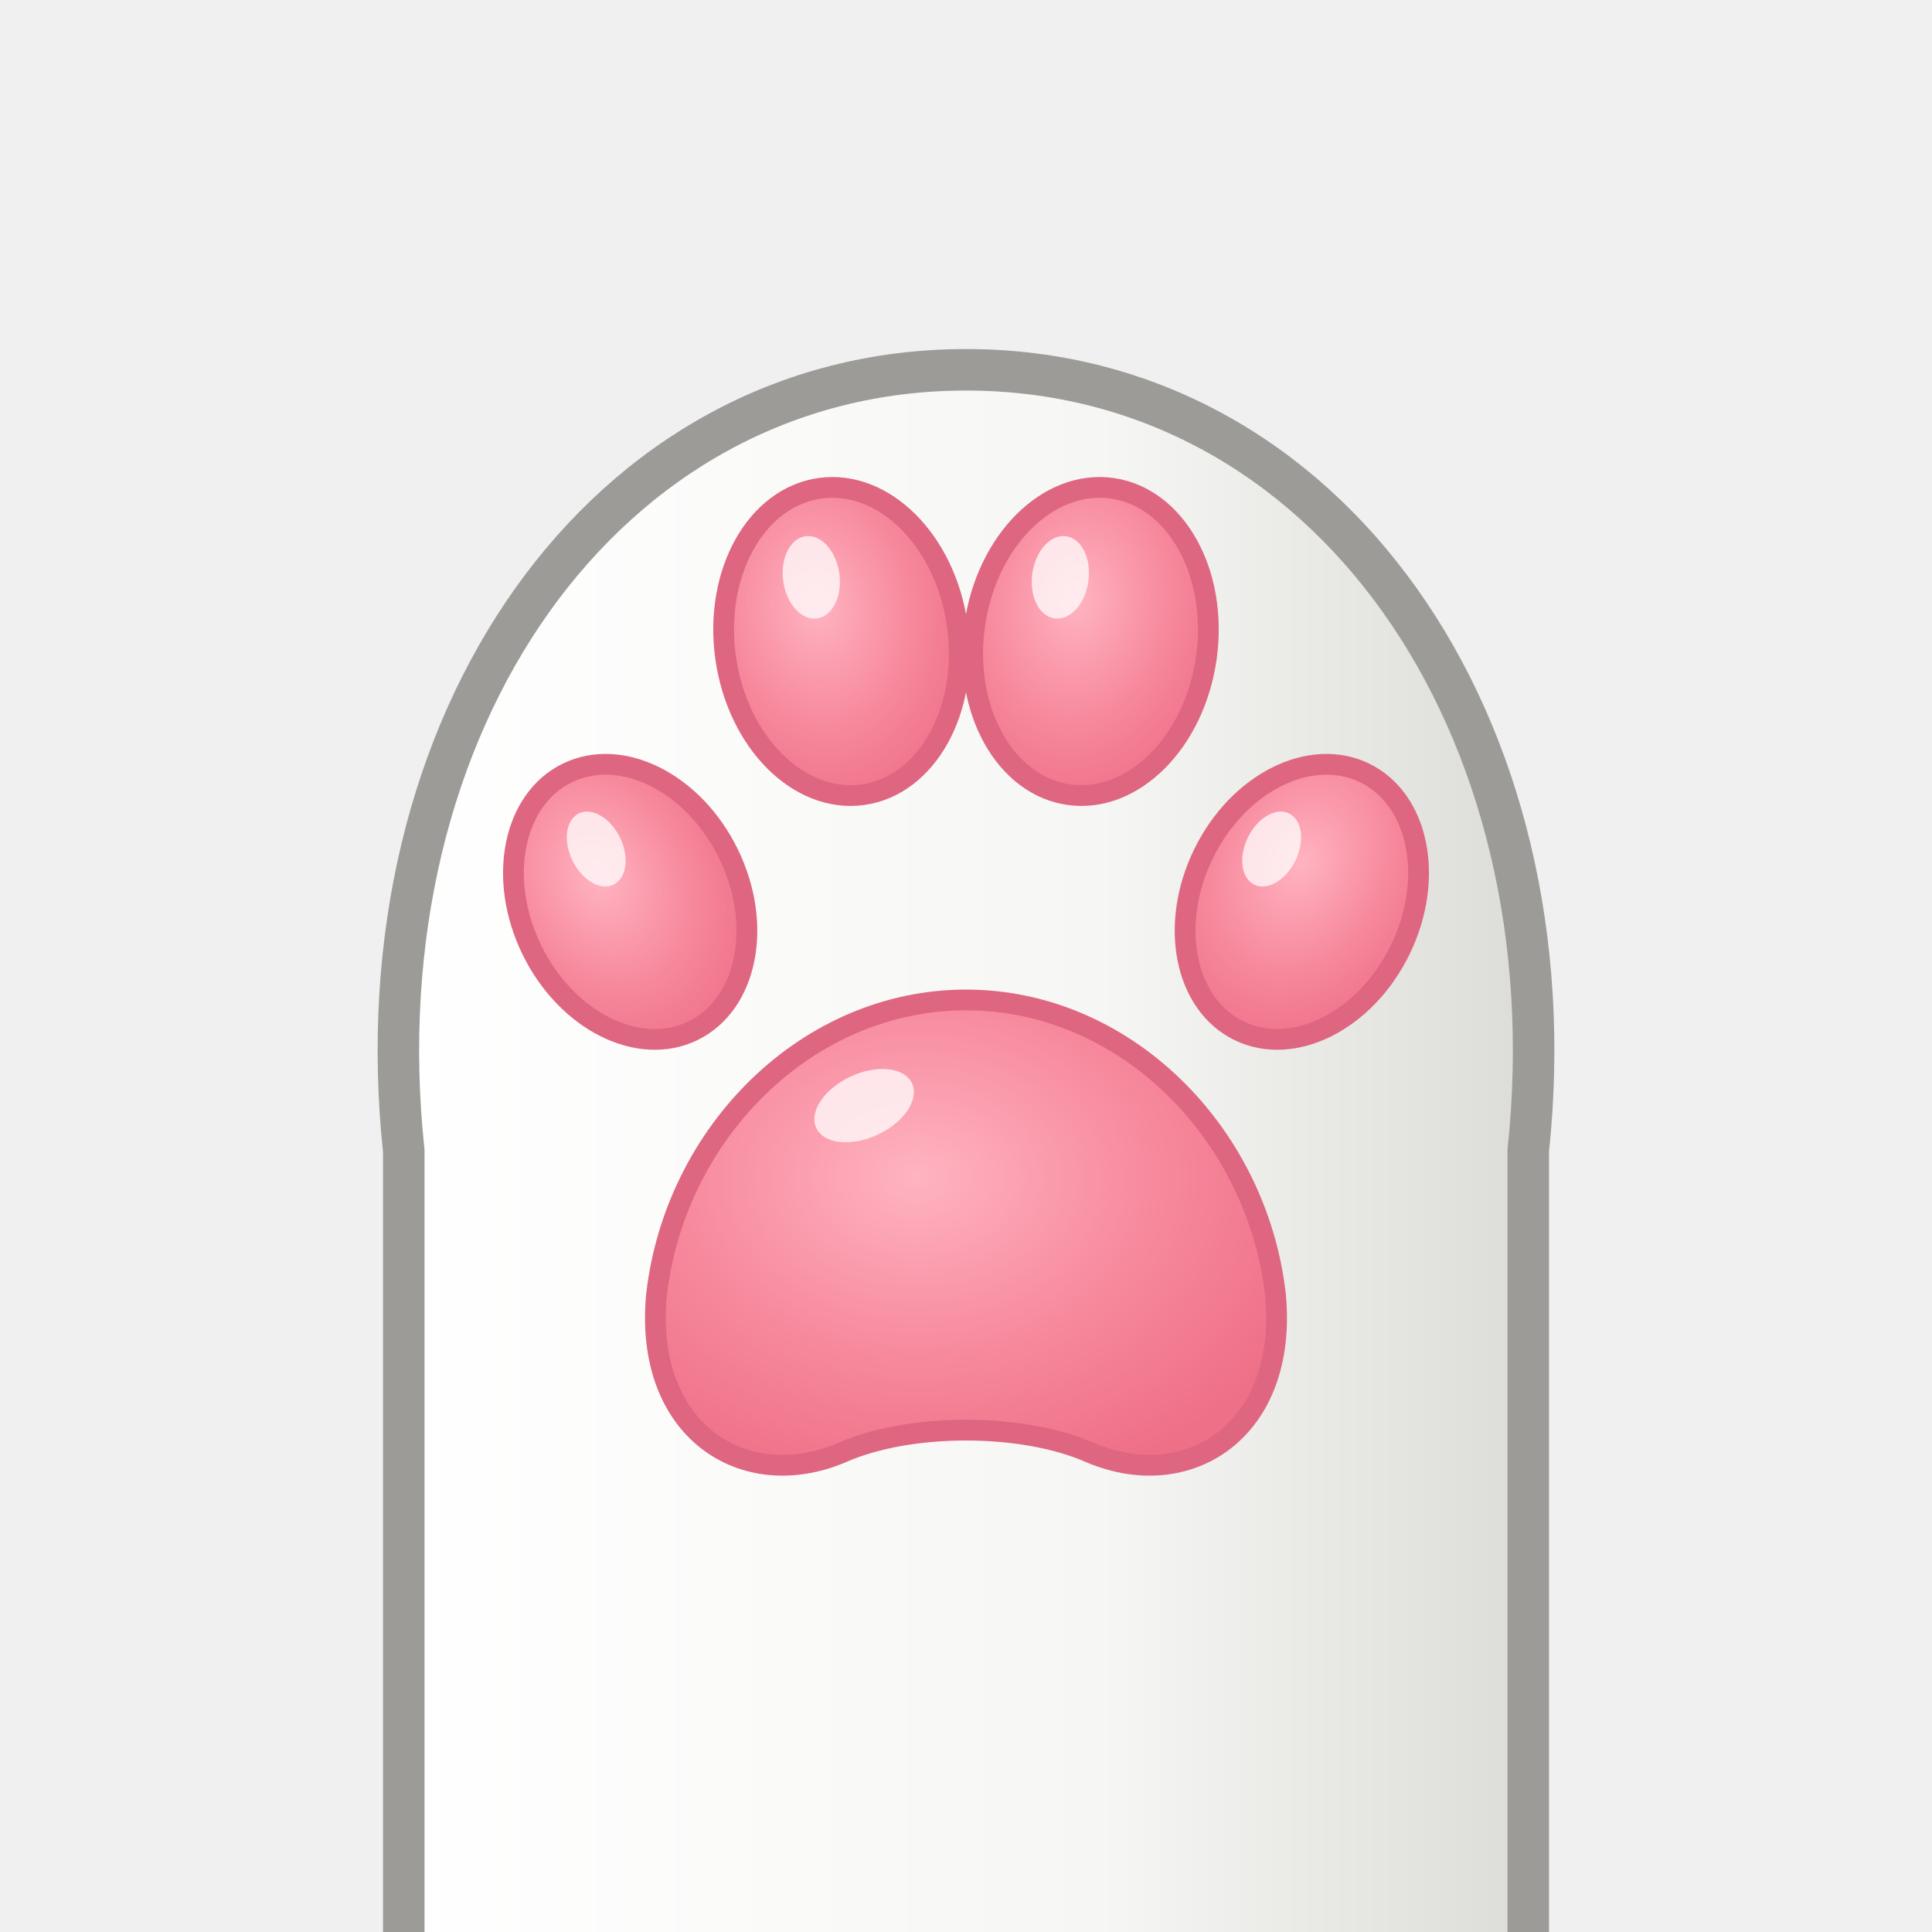
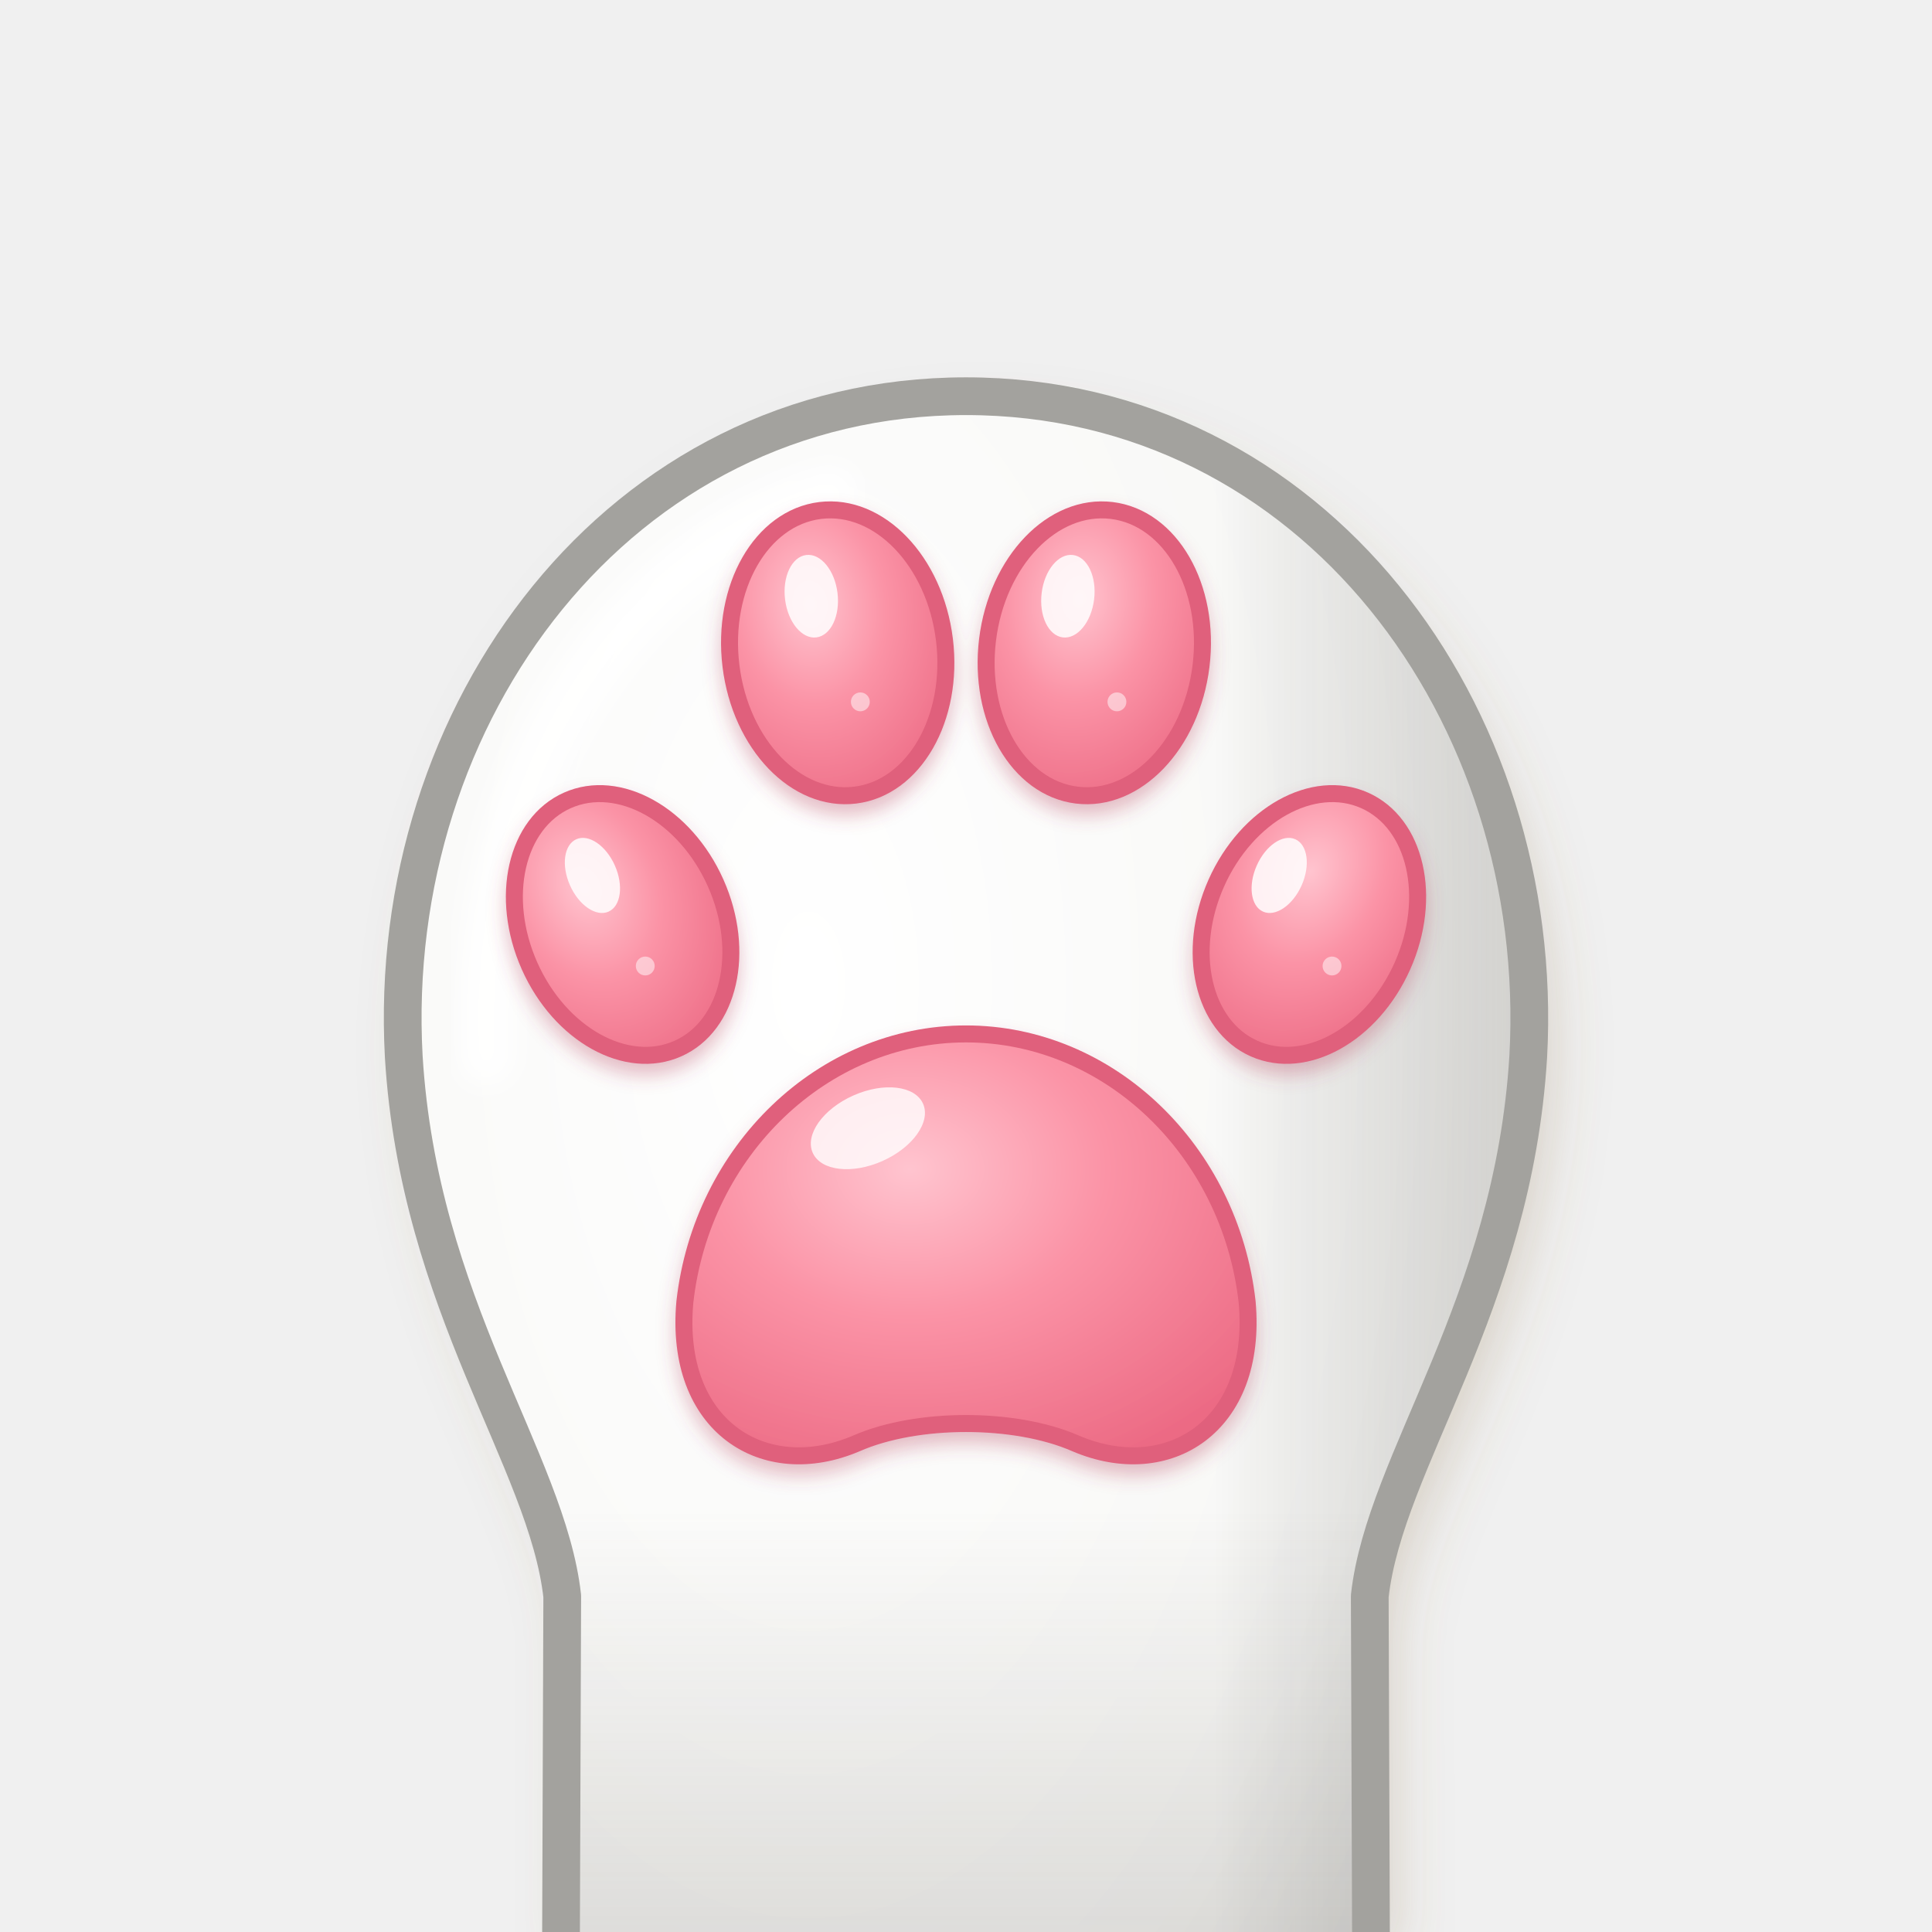
<svg xmlns="http://www.w3.org/2000/svg" viewBox="0 0 1024 1024">
  <defs>
-     <linearGradient id="arm" x1="0" x2="1" y1="0" y2="0">
+     <linearGradient id="bg" x1="0" y1="0" x2="0" y2="1">
+       <stop offset="0" stop-color="#FCF5E6" />
+       <stop offset="1" stop-color="#F2E4C7" />
+     </linearGradient>
+     <radialGradient id="fur" cx=".36" cy=".26" r=".95">
      <stop offset="0" stop-color="#FFFFFF" />
-       <stop offset=".62" stop-color="#F6F6F4" />
-       <stop offset="1" stop-color="#DCDCD8" />
+       <stop offset=".55" stop-color="#F7F7F5" />
+       <stop offset=".85" stop-color="#E4E4E1" />
+       <stop offset="1" stop-color="#D2D2CF" />
+     </radialGradient>
+     <linearGradient id="low" gradientUnits="userSpaceOnUse" x1="0" y1="800" x2="0" y2="1060">
+       <stop offset="0" stop-color="#6E6A64" stop-opacity="0" />
+       <stop offset="1" stop-color="#6E6A64" stop-opacity=".22" />
    </linearGradient>
-     <radialGradient id="pad" cx=".42" cy=".38" r=".7">
-       <stop offset="0" stop-color="#FFB3C1" />
-       <stop offset=".55" stop-color="#F7899D" />
-       <stop offset="1" stop-color="#EE6F88" />
+     <linearGradient id="side" x1="0" x2="1">
+       <stop offset="0" stop-color="#000" stop-opacity="0" />
+       <stop offset=".72" stop-color="#000" stop-opacity="0" />
+       <stop offset="1" stop-color="#6E6A64" stop-opacity=".22" />
+     </linearGradient>
+     <radialGradient id="pad" cx=".4" cy=".32" r=".78">
+       <stop offset="0" stop-color="#FFC4CF" />
+       <stop offset=".45" stop-color="#FB93A6" />
+       <stop offset="1" stop-color="#EC6A84" />
    </radialGradient>
-     <clipPath id="clipArm">
-       <path id="armp" d="M 214 1500 L 214 610 C 190 384 320 196 512 196 C 704 196 834 384 810 610 L 810 1500 Z" />
+     <filter id="drop" x="-20%" y="-20%" width="140%" height="140%">
+       <feDropShadow dx="10" dy="16" stdDeviation="16" flood-color="#8A6F45" flood-opacity=".28" />
+     </filter>
+     <filter id="padsh" x="-30%" y="-30%" width="160%" height="160%">
+       <feDropShadow dx="0" dy="6" stdDeviation="5" flood-color="#B8455E" flood-opacity=".35" />
+     </filter>
+     <filter id="soft">
+       <feGaussianBlur stdDeviation="6" />
+     </filter>
+     <path id="paw" d="M 296 1400 L 298 846 C 290 774 222 692 214 560 C 204 378 328 210 512 210 C 696 210 820 378 810 560 C 802 692 734 774 726 846 L 728 1400 Z" />
+     <clipPath id="pawclip">
+       <use href="#paw" />
    </clipPath>
+     <g id="pads">
+       <ellipse cx="330" cy="490" rx="54" ry="72" transform="rotate(-24 330 490)" />
+       <ellipse cx="444" cy="346" rx="57" ry="76" transform="rotate(-7 444 346)" />
+       <ellipse cx="580" cy="346" rx="57" ry="76" transform="rotate(7 580 346)" />
+       <ellipse cx="694" cy="490" rx="54" ry="72" transform="rotate(24 694 490)" />
+       <path d="M 512 548 C 436 548 372 610 363 690 C 357 756 405 786 454 765 C 486 751 538 751 570 765 C 619 786 667 756 661 690 C 652 610 588 548 512 548 Z" />
+     </g>
  </defs>
  <g id="art">
-     <path d="M 214 1500 L 214 610 C 190 384 320 196 512 196 C 704 196 834 384 810 610 L 810 1500 Z" fill="url(#arm)" stroke="#9C9B98" stroke-width="22" />
-     <g stroke="#DE6680" stroke-width="11">
-       <ellipse cx="334" cy="478" rx="58" ry="76" transform="rotate(-26 334 478)" fill="url(#pad)" />
-       <ellipse cx="446" cy="340" rx="62" ry="82" transform="rotate(-8 446 340)" fill="url(#pad)" />
-       <ellipse cx="578" cy="340" rx="62" ry="82" transform="rotate(8 578 340)" fill="url(#pad)" />
-       <ellipse cx="690" cy="478" rx="58" ry="76" transform="rotate(26 690 478)" fill="url(#pad)" />
-       <path d="M 512 530 C 428 530 358 600 348 686 C 341 758 394 792 446 770 C 482 754 542 754 578 770 C 630 792 683 758 676 686 C 666 600 596 530 512 530 Z" fill="url(#pad)" />
+     <g filter="url(#drop)">
+       <use href="#paw" fill="url(#fur)" />
    </g>
-     <g fill="#fff" opacity=".75">
-       <ellipse cx="316" cy="450" rx="14" ry="21" transform="rotate(-26 316 450)" />
-       <ellipse cx="430" cy="306" rx="15" ry="22" transform="rotate(-8 430 306)" />
-       <ellipse cx="562" cy="306" rx="15" ry="22" transform="rotate(8 562 306)" />
-       <ellipse cx="674" cy="450" rx="14" ry="21" transform="rotate(26 674 450)" />
-       <ellipse cx="458" cy="586" rx="28" ry="17" transform="rotate(-25 458 586)" />
+     <g clip-path="url(#pawclip)">
+       <use href="#paw" fill="url(#side)" />
+       <use href="#paw" fill="url(#low)" />
+       <path d="M 258 560 C 252 420 320 300 440 262" fill="none" stroke="#fff" stroke-width="30" stroke-linecap="round" opacity=".9" filter="url(#soft)" />
+     </g>
+     <use href="#paw" fill="none" stroke="#A3A29E" stroke-width="20" stroke-linejoin="round" />
+     <g filter="url(#padsh)" fill="url(#pad)" stroke="#E0607B" stroke-width="9">
+       <use href="#pads" />
+     </g>
+     <g fill="#fff">
+       <ellipse cx="314" cy="464" rx="13" ry="21" transform="rotate(-24 314 464)" opacity=".85" />
+       <ellipse cx="430" cy="316" rx="14" ry="22" transform="rotate(-7 430 316)" opacity=".85" />
+       <ellipse cx="566" cy="316" rx="14" ry="22" transform="rotate(7 566 316)" opacity=".85" />
+       <ellipse cx="678" cy="464" rx="13" ry="21" transform="rotate(24 678 464)" opacity=".85" />
+       <ellipse cx="460" cy="598" rx="32" ry="19" transform="rotate(-24 460 598)" opacity=".8" />
+       <circle cx="342" cy="512" r="5" opacity=".5" />
+       <circle cx="456" cy="372" r="5" opacity=".5" />
+       <circle cx="592" cy="372" r="5" opacity=".5" />
+       <circle cx="706" cy="512" r="5" opacity=".5" />
    </g>
  </g>
</svg>
